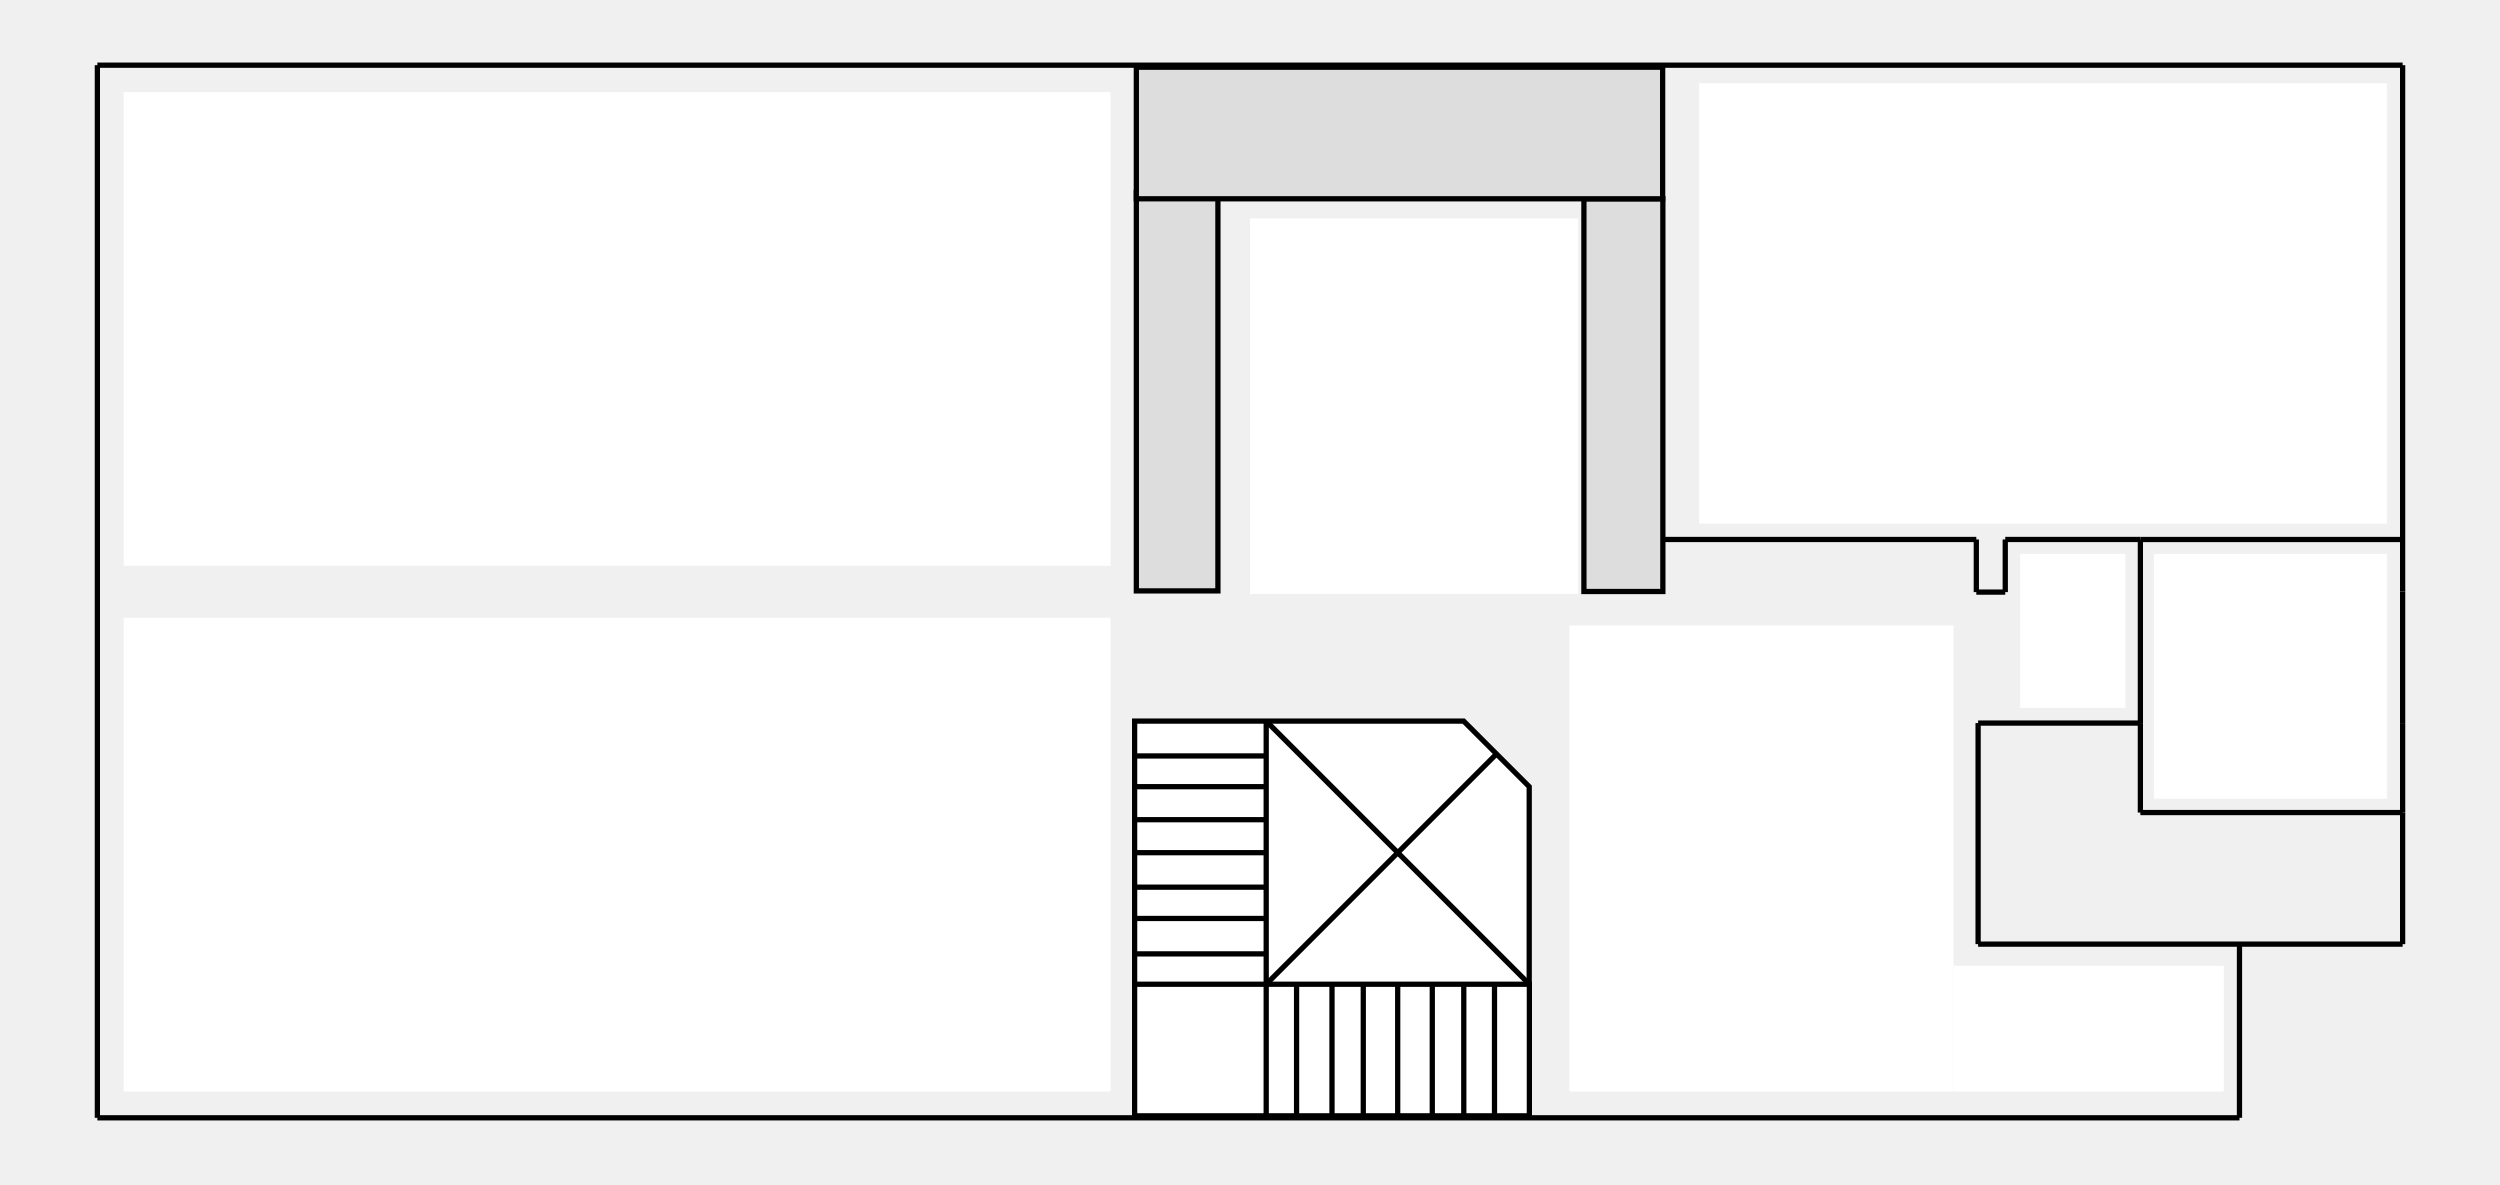
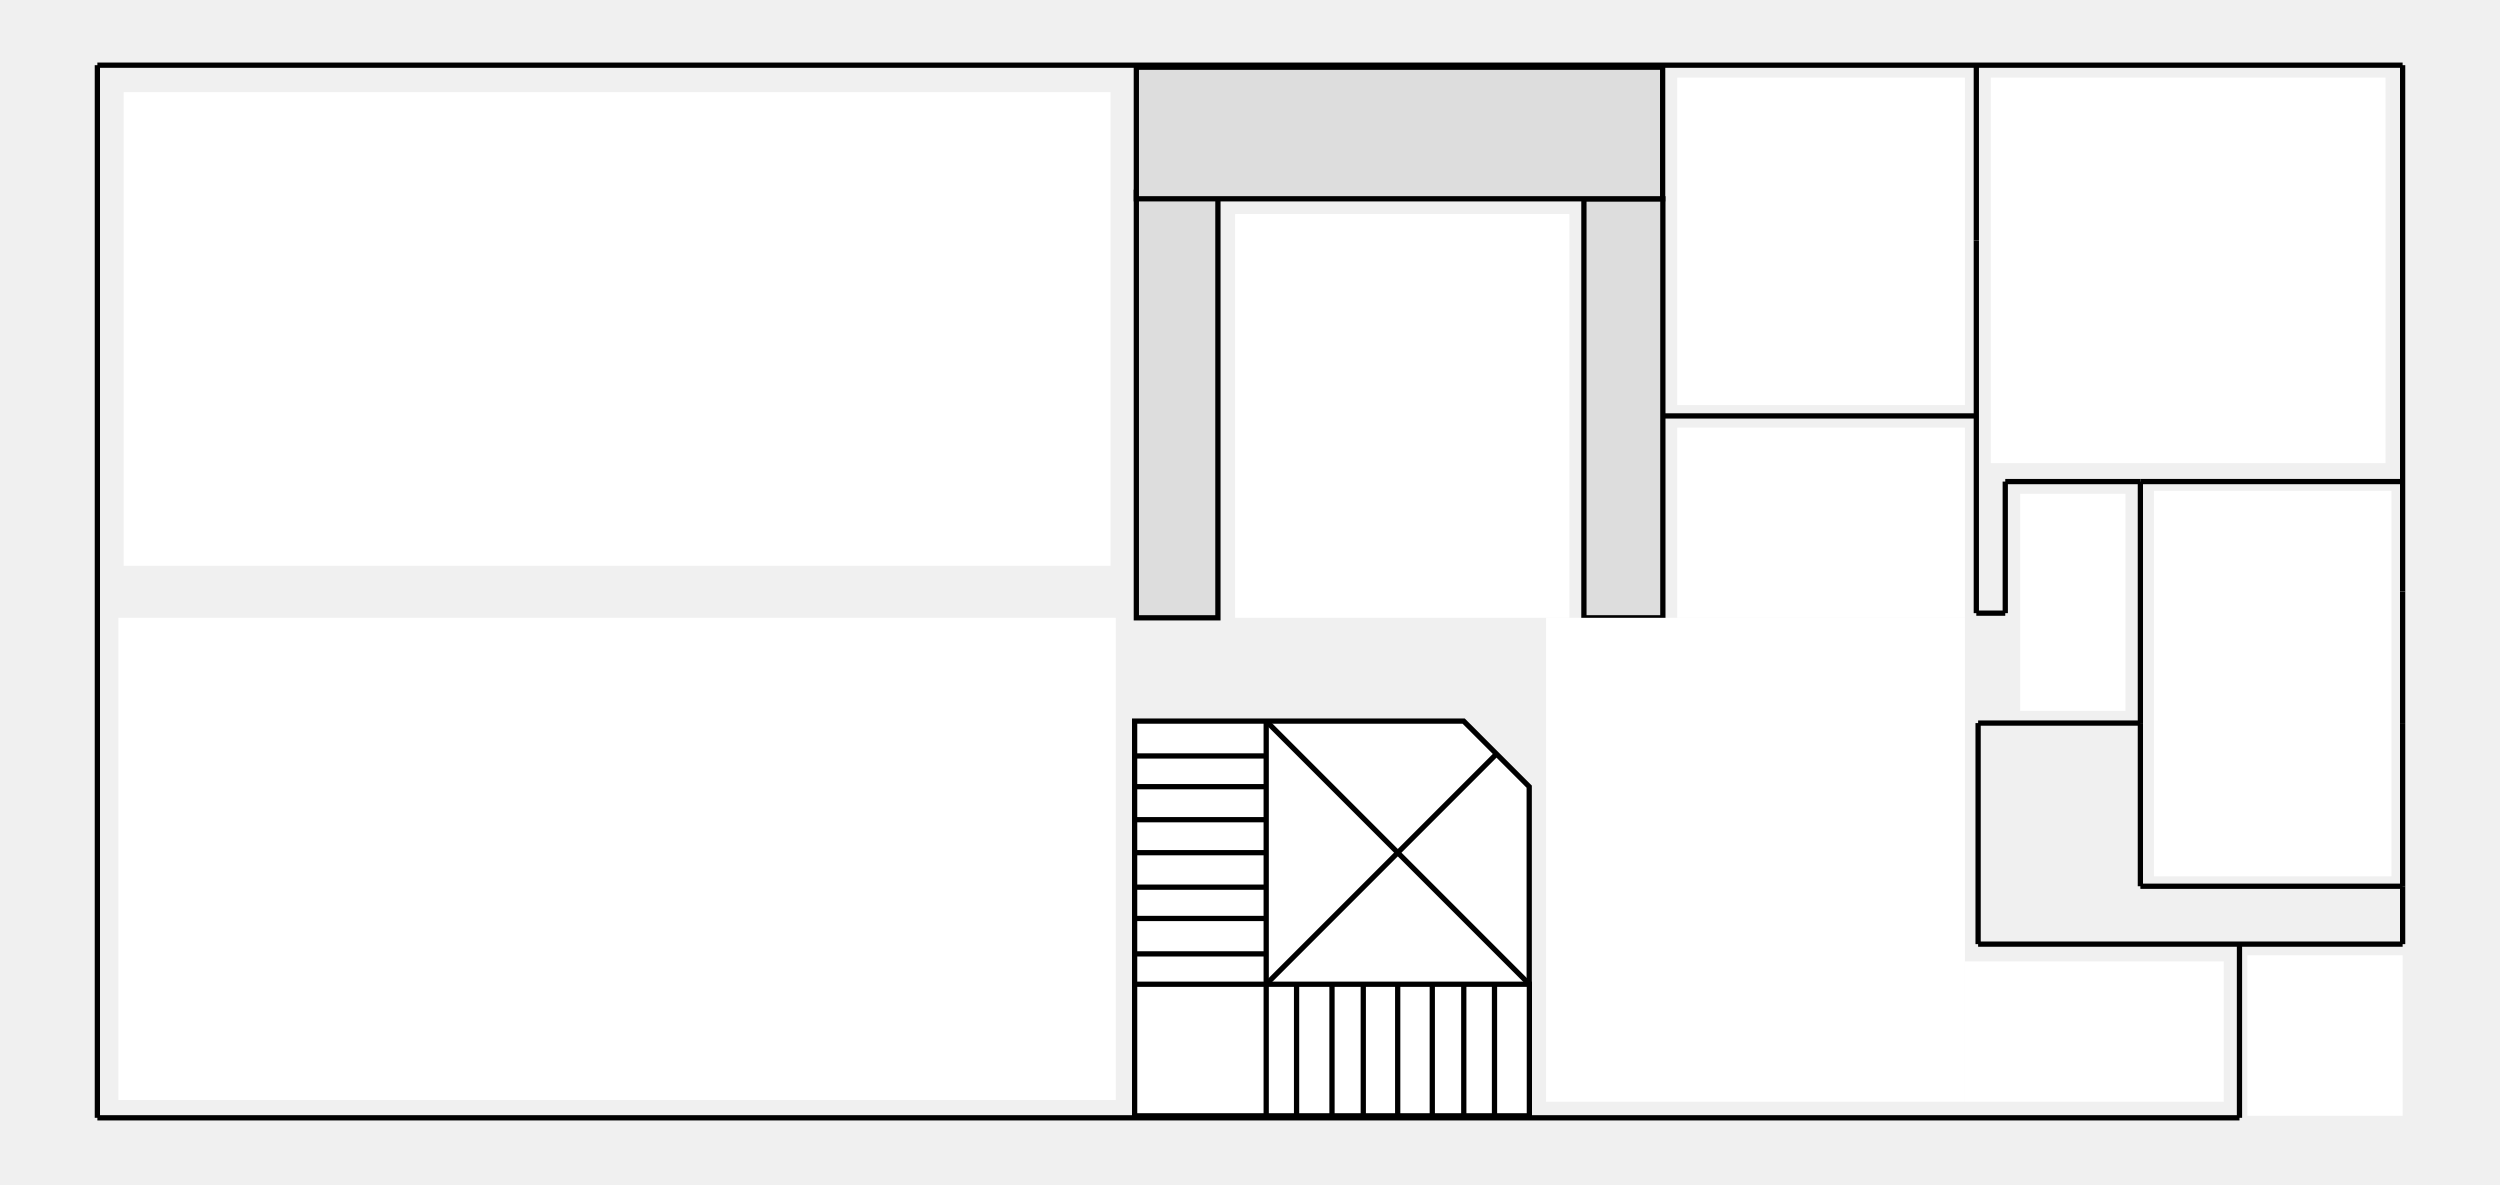
<svg xmlns="http://www.w3.org/2000/svg" version="1.1" id="upstairs" x="0px" y="0px" width="475px" height="225px" viewBox="0 0 475 225" enable-background="new 0 0 475 225" xml:space="preserve">
  <line fill="none" stroke="#000000" stroke-miterlimit="10" x1="18.5" y1="12.385" x2="18.5" y2="212.385" />
  <line fill="none" stroke="#000000" stroke-miterlimit="10" x1="18.5" y1="212.385" x2="425.5" y2="212.385" />
  <line fill="none" stroke="#000000" stroke-miterlimit="10" x1="425.5" y1="212.385" x2="425.5" y2="179.385" />
-   <rect x="215.904" y="36.542" fill="#DDDDDD" stroke="#000000" stroke-miterlimit="10" width="15.5" height="75.729" />
-   <rect x="300.943" y="37.771" fill="#DDDDDD" stroke="#000000" stroke-miterlimit="10" width="15" height="74.614" />
+   <rect x="215.904" y="36.542" fill="#DDDDDD" stroke="#000000" stroke-miterlimit="10" width="15.5" height="80.844" />
+   <rect x="300.943" y="37.771" fill="#DDDDDD" stroke="#000000" stroke-miterlimit="10" width="15" height="79.615" />
  <rect x="215.904" y="12.771" fill="#DDDDDD" stroke="#000000" stroke-miterlimit="10" width="100" height="25" />
-   <line fill="none" stroke="#000000" stroke-miterlimit="10" x1="406.671" y1="137.385" x2="406.671" y2="102.501" />
+   <line fill="none" stroke="#000000" stroke-miterlimit="10" x1="406.671" y1="137.385" x2="406.671" y2="91.501" />
  <g>
    <line fill="none" stroke="#000000" stroke-miterlimit="10" x1="375.841" y1="137.385" x2="375.841" y2="179.385" />
    <line fill="none" stroke="#000000" stroke-miterlimit="10" x1="375.841" y1="179.385" x2="456.5" y2="179.385" />
-     <line fill="none" stroke="#000000" stroke-miterlimit="10" x1="456.5" y1="179.385" x2="456.5" y2="154.385" />
+     <line fill="none" stroke="#000000" stroke-miterlimit="10" x1="456.5" y1="179.385" x2="456.5" y2="168.385" />
    <line fill="none" stroke="#000000" stroke-miterlimit="10" x1="406.671" y1="137.385" x2="375.841" y2="137.385" />
-     <line fill="none" stroke="#000000" stroke-miterlimit="10" x1="456.5" y1="154.385" x2="406.671" y2="154.385" />
-     <line fill="none" stroke="#000000" stroke-miterlimit="10" x1="406.671" y1="137.385" x2="406.671" y2="154.385" />
+     <line fill="none" stroke="#000000" stroke-miterlimit="10" x1="456.5" y1="168.385" x2="406.671" y2="168.385" />
+     <line fill="none" stroke="#000000" stroke-miterlimit="10" x1="406.671" y1="137.385" x2="406.671" y2="168.385" />
  </g>
-   <line fill="none" stroke="#000000" stroke-miterlimit="10" x1="406.671" y1="102.501" x2="456.5" y2="102.5" />
+   <line fill="none" stroke="#000000" stroke-miterlimit="10" x1="406.671" y1="91.501" x2="456.5" y2="91.5" />
  <line fill="none" stroke="#000000" stroke-miterlimit="10" x1="456.5" y1="112.385" x2="456.5" y2="137.385" />
-   <line fill="none" stroke="#000000" stroke-miterlimit="10" x1="456.5" y1="154.385" x2="456.5" y2="137.385" />
-   <line fill="none" stroke="#000000" stroke-miterlimit="10" x1="315.943" y1="102.501" x2="375.501" y2="102.501" />
-   <line fill="none" stroke="#000000" stroke-miterlimit="10" x1="375.5" y1="112.5" x2="375.5" y2="102.501" />
+   <line fill="none" stroke="#000000" stroke-miterlimit="10" x1="456.5" y1="168.385" x2="456.5" y2="137.385" />
+   <line fill="none" stroke="#000000" stroke-miterlimit="10" x1="316.221" y1="79.026" x2="375.777" y2="79.026" />
+   <line fill="none" stroke="#000000" stroke-miterlimit="10" x1="375.5" y1="116.5" x2="375.5" y2="45.674" />
  <line fill="none" stroke="#000000" stroke-miterlimit="10" x1="456.5" y1="112.385" x2="456.5" y2="12.385" />
  <line fill="none" stroke="#000000" stroke-miterlimit="10" x1="456.5" y1="12.385" x2="18.5" y2="12.385" />
-   <line fill="none" stroke="#000000" stroke-miterlimit="10" x1="375.5" y1="112.5" x2="380.999" y2="112.5" />
-   <line fill="none" stroke="#000000" stroke-miterlimit="10" x1="380.999" y1="112.5" x2="380.999" y2="102.5" />
-   <rect x="409.25" y="105.25" fill="#FFFFFF" width="44.249" height="46.5" />
-   <rect id="living-room" x="23.5" y="117.386" fill="#FFFFFF" width="187.499" height="90" />
+   <line fill="none" stroke="#000000" stroke-miterlimit="10" x1="375.5" y1="116.5" x2="380.999" y2="116.5" />
+   <line fill="none" stroke="#000000" stroke-miterlimit="10" x1="380.999" y1="116.5" x2="380.999" y2="91.5" />
+   <line fill="none" stroke="#000000" stroke-miterlimit="10" x1="380.999" y1="91.5" x2="406.671" y2="91.5" />
+   <line fill="none" stroke="#000000" stroke-miterlimit="10" x1="375.5" y1="45.674" x2="375.5" y2="12.635" />
+   <rect id="upstairs-bathroom" x="409.25" y="93.25" fill="#FFFFFF" width="45.125" height="73.25" />
+   <rect id="living-room" x="22.5" y="117.386" fill="#FFFFFF" width="189.5" height="91.614" />
  <rect id="dinning-room" x="23.5" y="17.5" fill="#FFFFFF" width="187.499" height="90" />
-   <rect id="kitchen" x="237.5" y="41.5" fill="#FFFFFF" width="62.348" height="71.333" />
-   <g id="entryway">
-     <rect id="closet" x="298.182" y="118.833" fill="#FFFFFF" width="73" height="88.553" />
-     <rect id="hall" x="371.182" y="183.5" fill="#FFFFFF" width="51.333" height="23.886" />
-   </g>
-   <rect id="guest-bedroom" x="322.832" y="15.834" fill="#FFFFFF" width="130.667" height="83.667" />
-   <line id="guest-bathroom" fill="none" stroke="#000000" stroke-miterlimit="10" x1="380.999" y1="102.5" x2="406.671" y2="102.5" />
-   <rect id="coat-rack" x="383.833" y="105.25" fill="#FFFFFF" width="20" height="29.25" />
+   <rect id="kitchen" x="234.667" y="40.667" fill="#FFFFFF" width="63.515" height="76.718" />
+   <rect id="guest-room" x="378.25" y="14.75" fill="#FFFFFF" width="75" height="73.25" />
+   <rect id="coat-rack" x="383.835" y="93.818" fill="#FFFFFF" width="20" height="41.25" />
  <g id="gfx-stairs">
    <polygon id="stairs" fill="#FFFFFF" stroke="#000000" stroke-miterlimit="10" points="290.58,187.006 290.58,212.006    215.58,212.006 215.58,137.006 278.09,137.006 290.55,149.467 290.55,187.006  " />
    <line fill="none" stroke="#000000" stroke-miterlimit="10" x1="240.578" y1="137.008" x2="290.578" y2="187.01" />
    <line fill="none" stroke="#000000" stroke-miterlimit="10" x1="240.578" y1="187.008" x2="284.348" y2="143.238" />
    <line fill="none" stroke="#000000" stroke-miterlimit="10" x1="265.562" y1="187.008" x2="265.562" y2="212.008" />
    <line fill="none" stroke="#000000" stroke-miterlimit="10" x1="253.079" y1="187.01" x2="253.079" y2="212.008" />
    <line fill="none" stroke="#000000" stroke-miterlimit="10" x1="240.578" y1="162.01" x2="215.578" y2="162.01" />
    <line fill="none" stroke="#000000" stroke-miterlimit="10" x1="240.578" y1="174.508" x2="215.578" y2="174.508" />
    <line fill="none" stroke="#000000" stroke-miterlimit="10" x1="240.578" y1="168.562" x2="215.578" y2="168.562" />
    <line fill="none" stroke="#000000" stroke-miterlimit="10" x1="240.578" y1="181.238" x2="215.578" y2="181.238" />
    <line fill="none" stroke="#000000" stroke-miterlimit="10" x1="240.578" y1="149.469" x2="215.578" y2="149.469" />
    <line fill="none" stroke="#000000" stroke-miterlimit="10" x1="240.578" y1="155.742" x2="215.578" y2="155.742" />
    <line fill="none" stroke="#000000" stroke-miterlimit="10" x1="240.578" y1="143.631" x2="215.578" y2="143.631" />
    <line fill="none" stroke="#000000" stroke-miterlimit="10" x1="246.348" y1="187.008" x2="246.348" y2="212.008" />
    <line fill="none" stroke="#000000" stroke-miterlimit="10" x1="259.023" y1="187.008" x2="259.023" y2="212.008" />
    <line fill="none" stroke="#000000" stroke-miterlimit="10" x1="278.117" y1="187.008" x2="278.117" y2="212.008" />
    <line fill="none" stroke="#000000" stroke-miterlimit="10" x1="283.955" y1="187.24" x2="283.955" y2="212.238" />
    <line fill="none" stroke="#000000" stroke-miterlimit="10" x1="272.135" y1="187.008" x2="272.135" y2="212.008" />
    <line fill="none" stroke="#000000" stroke-miterlimit="10" x1="290.58" y1="187.006" x2="215.58" y2="187.006" />
    <line fill="none" stroke="#000000" stroke-miterlimit="10" x1="240.578" y1="137.008" x2="240.578" y2="212.008" />
  </g>
+   <g id="entryway">
+     <rect id="foyer" x="293.75" y="117.385" fill="#FFFFFF" width="79.583" height="91.948" />
+     <rect id="hall" x="373.333" y="182.667" fill="#FFFFFF" width="49.182" height="26.666" />
+     <rect id="coat-closet" x="318.667" y="81.25" fill="#FFFFFF" width="54.666" height="36.136" />
+   </g>
+   <rect id="server-closet" x="318.667" y="14.75" fill="#FFFFFF" width="54.666" height="62.214" />
+   <rect x="427" y="181.5" fill="#FFFFFF" width="29.5" height="30.506" />
</svg>
